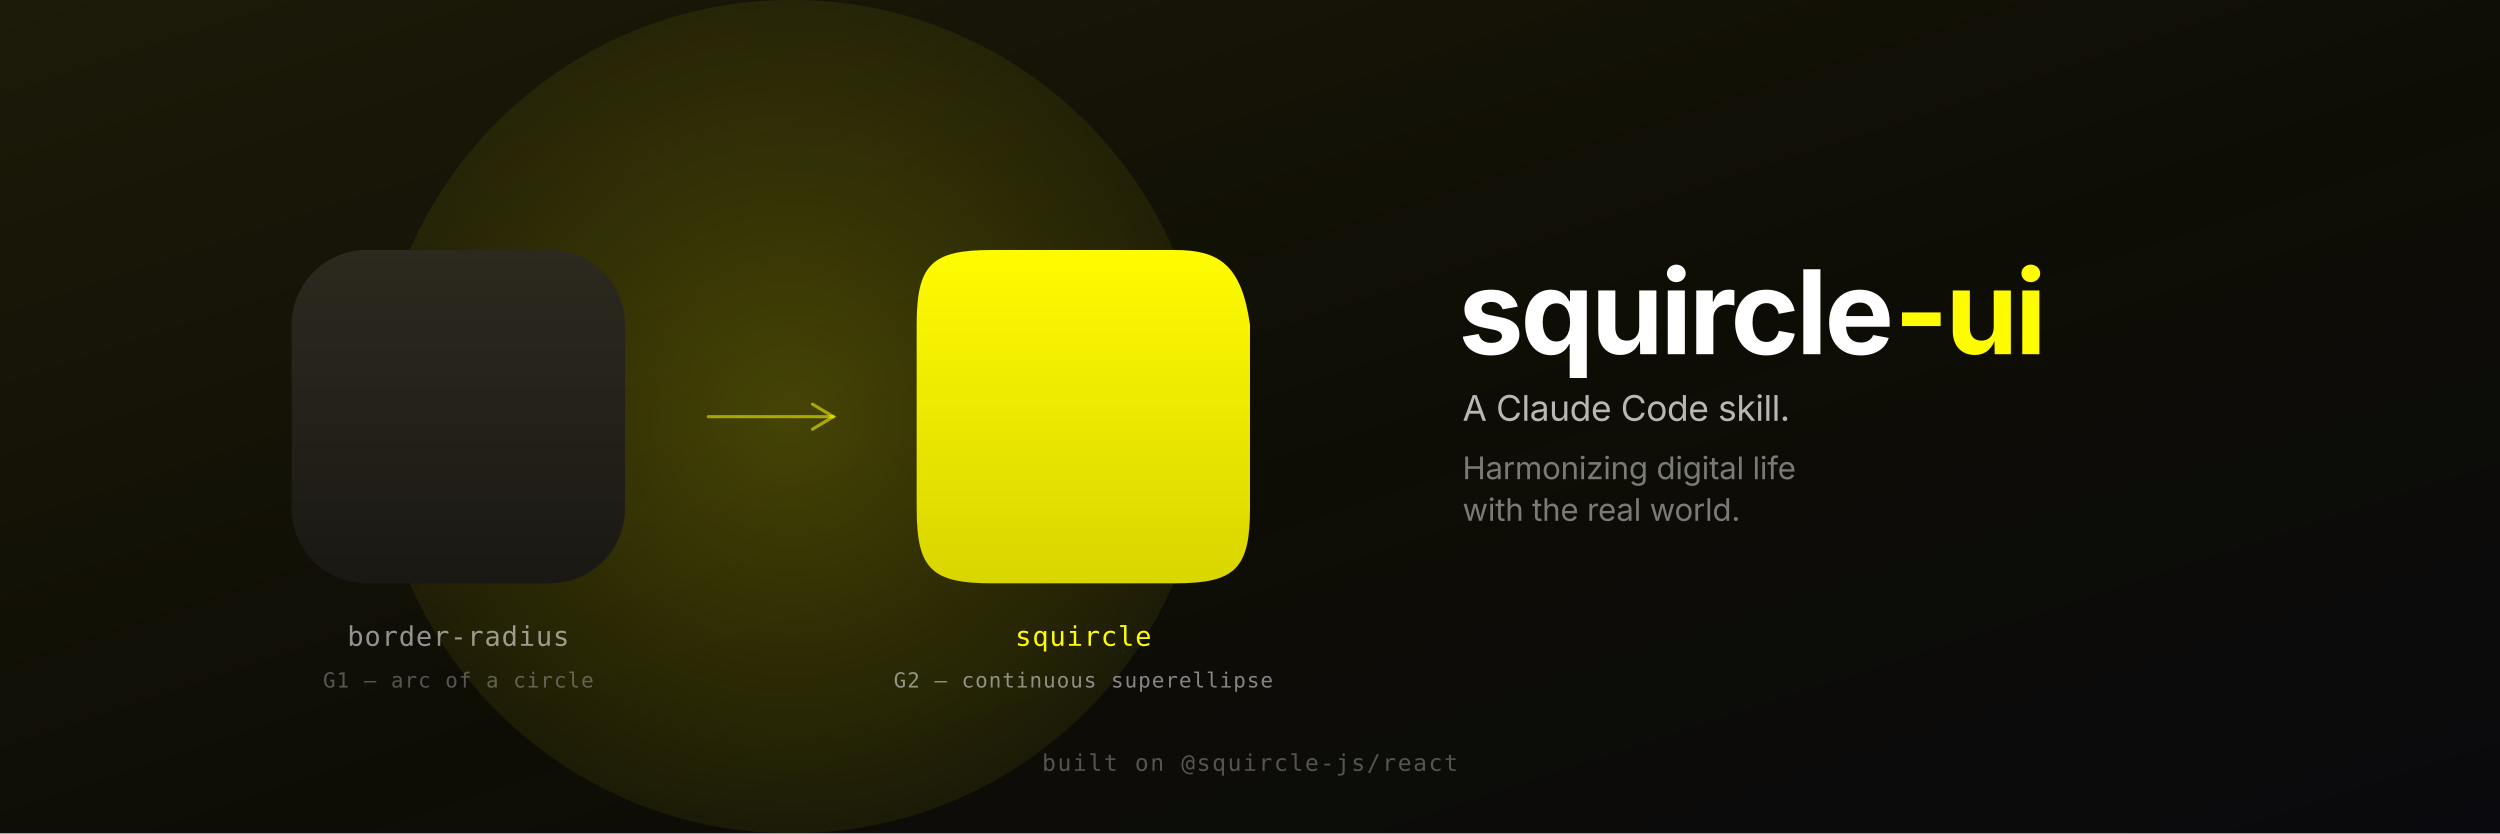
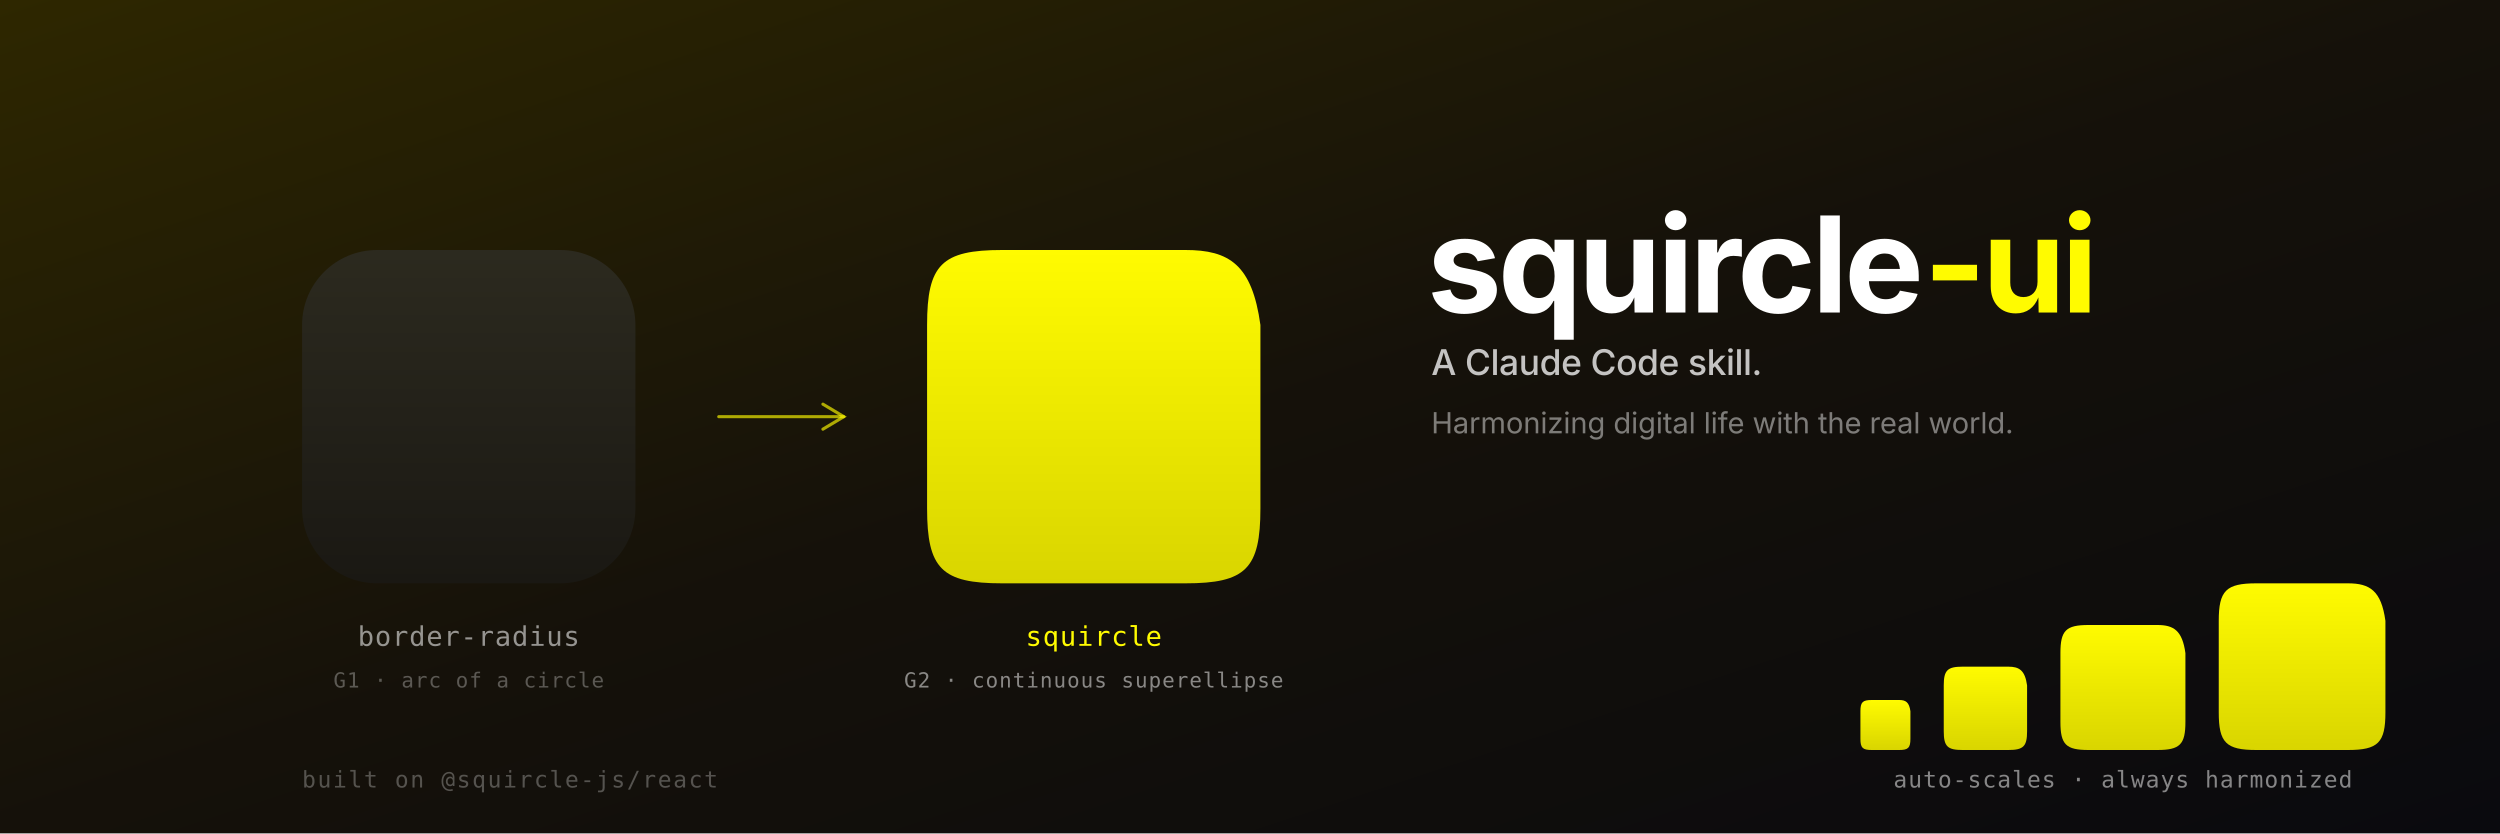
<svg xmlns="http://www.w3.org/2000/svg" viewBox="0 0 1200 400" width="1200" height="400" role="img" aria-label="squircle-ui banner">
  <defs>
    <linearGradient id="bg" x1="0" y1="0" x2="1" y2="1">
-       <stop offset="0" stop-color="#1c1a08" />
-       <stop offset="0.55" stop-color="#0e0d05" />
+       <stop offset="0" stop-color="#2e2700" />
+       <stop offset="0.5" stop-color="#15110a" />
      <stop offset="1" stop-color="#0a0a0e" />
    </linearGradient>
    <linearGradient id="rounded" x1="0" y1="0" x2="0" y2="1">
      <stop offset="0" stop-color="#2c2a1f" />
      <stop offset="1" stop-color="#1a1813" />
    </linearGradient>
    <linearGradient id="squircle" x1="0" y1="0" x2="0" y2="1">
      <stop offset="0" stop-color="#fffb00" />
      <stop offset="1" stop-color="#d9d500" />
    </linearGradient>
-     <radialGradient id="glow" cx="0.5" cy="0.5" r="0.7">
-       <stop offset="0" stop-color="#fffb00" stop-opacity="0.22" />
-       <stop offset="1" stop-color="#fffb00" stop-opacity="0" />
-     </radialGradient>
+     <path id="sq" d="M 36 0 L 124 0 C 145 0 156 7 160 36 L 160 124 C 160 153 153 160 124 160 L 36 160 C 7 160 0 153 0 124 L 0 36 C 0 7 7 0 36 0 Z" />
  </defs>
  <rect width="1200" height="400" fill="url(#bg)" />
-   <circle cx="380" cy="200" r="200" fill="url(#glow)" />
-   <g transform="translate(140,120)">
+   <g transform="translate(145,120)">
    <rect x="0" y="0" width="160" height="160" rx="36" ry="36" fill="url(#rounded)" />
    <text x="80" y="190" text-anchor="middle" font-family="ui-monospace, SFMono-Regular, Menlo, monospace" font-size="13" fill="#ffffff" fill-opacity="0.55" letter-spacing="0.4">border-radius</text>
-     <text x="80" y="210" text-anchor="middle" font-family="ui-monospace, SFMono-Regular, Menlo, monospace" font-size="10" fill="#ffffff" fill-opacity="0.30" letter-spacing="0.5">G1 — arc of a circle</text>
+     <text x="80" y="210" text-anchor="middle" font-family="ui-monospace, SFMono-Regular, Menlo, monospace" font-size="10" fill="#ffffff" fill-opacity="0.30" letter-spacing="0.5">G1 · arc of a circle</text>
  </g>
-   <g transform="translate(340,200)" stroke="#fffb00" stroke-opacity="0.55" fill="none" stroke-width="1.5" stroke-linecap="round">
+   <g transform="translate(345,200)" stroke="#fffb00" stroke-opacity="0.65" fill="none" stroke-width="1.5" stroke-linecap="round">
    <line x1="0" y1="0" x2="60" y2="0" />
    <polyline points="50,-6 60,0 50,6" />
  </g>
-   <g transform="translate(440,120)">
-     <path d="       M 36 0       L 124 0       C 145 0 156 7 160 36       L 160 124       C 160 153 153 160 124 160       L 36 160       C 7 160 0 153 0 124       L 0 36       C 0 7 7 0 36 0       Z" fill="url(#squircle)" />
+   <g transform="translate(445,120)">
+     <use href="#sq" fill="url(#squircle)" />
    <text x="80" y="190" text-anchor="middle" font-family="ui-monospace, SFMono-Regular, Menlo, monospace" font-size="13" fill="#fffb00" letter-spacing="0.4">squircle</text>
-     <text x="80" y="210" text-anchor="middle" font-family="ui-monospace, SFMono-Regular, Menlo, monospace" font-size="10" fill="#ffffff" fill-opacity="0.50" letter-spacing="0.5">G2 — continuous superellipse</text>
+     <text x="80" y="210" text-anchor="middle" font-family="ui-monospace, SFMono-Regular, Menlo, monospace" font-size="10" fill="#ffffff" fill-opacity="0.50" letter-spacing="0.5">G2 · continuous superellipse</text>
  </g>
-   <g transform="translate(700,170)">
-     <text x="0" y="0" font-family="ui-sans-serif, system-ui, -apple-system, Inter, Helvetica, Arial" font-weight="700" font-size="56" fill="#ffffff" letter-spacing="-1.5">squircle<tspan fill="#fffb00">-ui</tspan>
+   <g transform="translate(685,150)">
+     <text x="0" y="0" font-family="ui-sans-serif, system-ui, -apple-system, Inter, Helvetica, Arial" font-weight="700" font-size="64" fill="#ffffff" letter-spacing="-1.8">squircle<tspan fill="#fffb00">-ui</tspan>
    </text>
-     <text x="2" y="32" font-family="ui-sans-serif, system-ui, -apple-system, Inter, Helvetica, Arial" font-weight="400" font-size="17" fill="#ffffff" fill-opacity="0.70" letter-spacing="-0.2">A Claude Code skill.</text>
-     <text x="2" y="60" font-family="ui-sans-serif, system-ui, -apple-system, Inter, Helvetica, Arial" font-weight="400" font-size="15" fill="#ffffff" fill-opacity="0.45" letter-spacing="-0.1">Harmonizing digital life</text>
-     <text x="2" y="80" font-family="ui-sans-serif, system-ui, -apple-system, Inter, Helvetica, Arial" font-weight="400" font-size="15" fill="#ffffff" fill-opacity="0.45" letter-spacing="-0.1">with the real world.</text>
+     <text x="2" y="30" font-family="ui-sans-serif, system-ui, -apple-system, Inter, Helvetica, Arial" font-weight="500" font-size="17" fill="#ffffff" fill-opacity="0.75" letter-spacing="-0.2">A Claude Code skill.</text>
+     <text x="2" y="58" font-family="ui-sans-serif, system-ui, -apple-system, Inter, Helvetica, Arial" font-weight="400" font-size="14" fill="#ffffff" fill-opacity="0.45" letter-spacing="-0.05">Harmonizing digital life with the real world.</text>
  </g>
-   <text x="600" y="370" text-anchor="middle" font-family="ui-monospace, SFMono-Regular, Menlo, monospace" font-size="11" fill="#ffffff" fill-opacity="0.30" letter-spacing="0.8">built on @squircle-js/react</text>
+   <g>
+     <use href="#sq" transform="translate(893,336) scale(0.15)" fill="url(#squircle)" />
+     <use href="#sq" transform="translate(933,320) scale(0.25)" fill="url(#squircle)" />
+     <use href="#sq" transform="translate(989,300) scale(0.375)" fill="url(#squircle)" />
+     <use href="#sq" transform="translate(1065,280) scale(0.5)" fill="url(#squircle)" />
+   </g>
+   <text x="1019" y="378" text-anchor="middle" font-family="ui-monospace, SFMono-Regular, Menlo, monospace" font-size="11" fill="#ffffff" fill-opacity="0.50" letter-spacing="0.5">auto-scales · always harmonized</text>
+   <text x="145" y="378" font-family="ui-monospace, SFMono-Regular, Menlo, monospace" font-size="11" fill="#ffffff" fill-opacity="0.28" letter-spacing="0.8">built on @squircle-js/react</text>
</svg>
